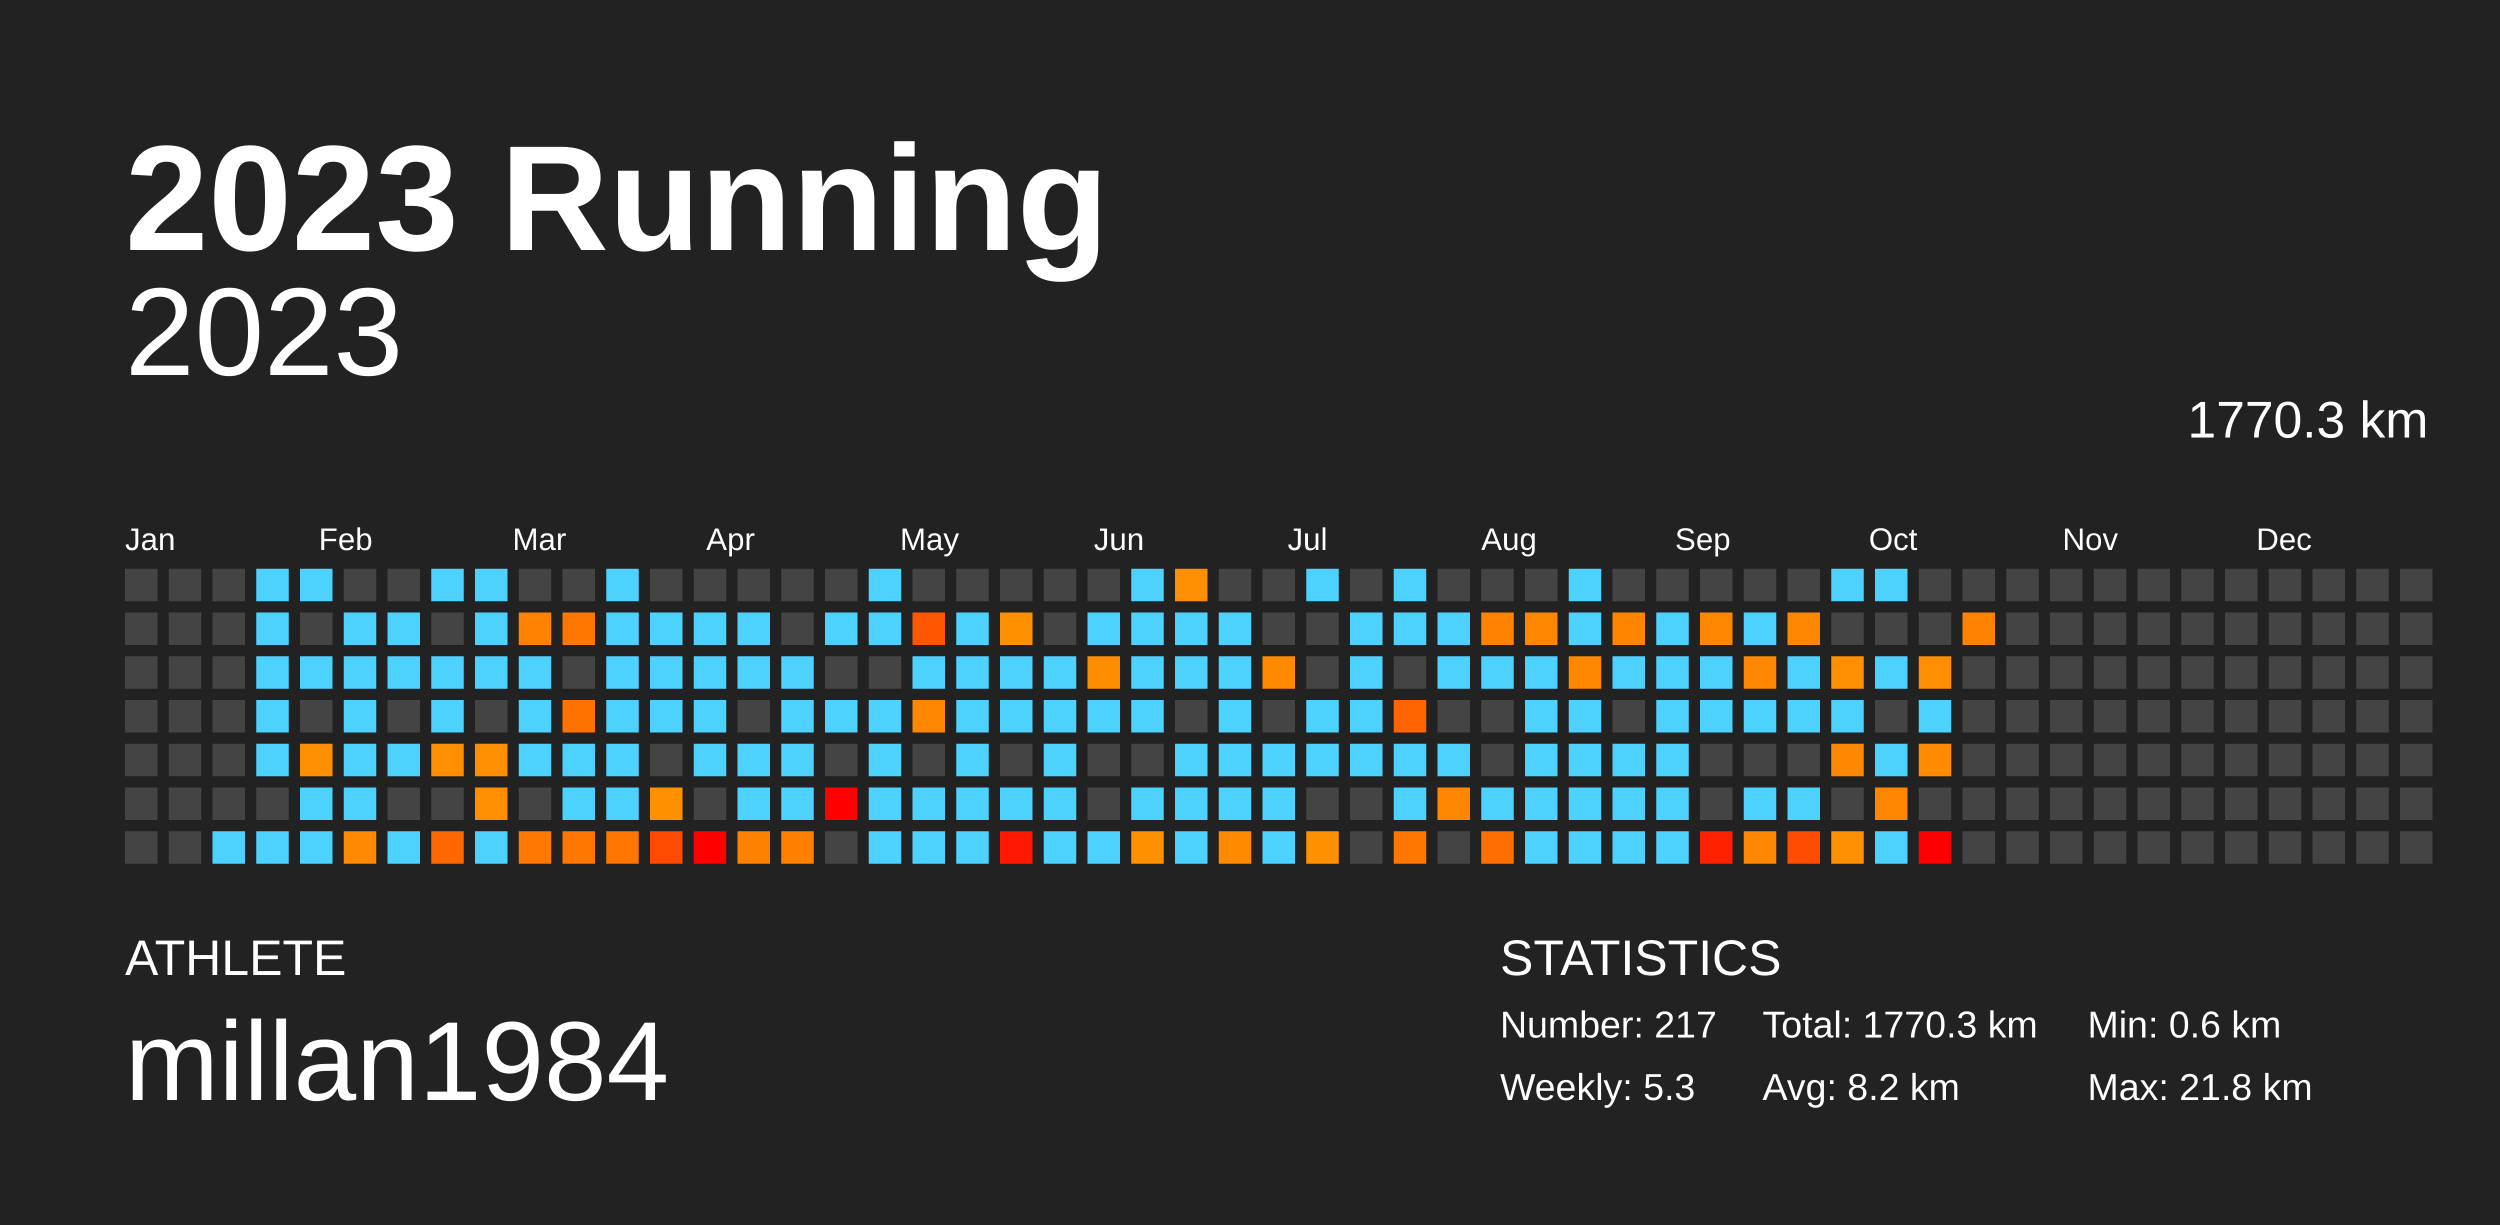
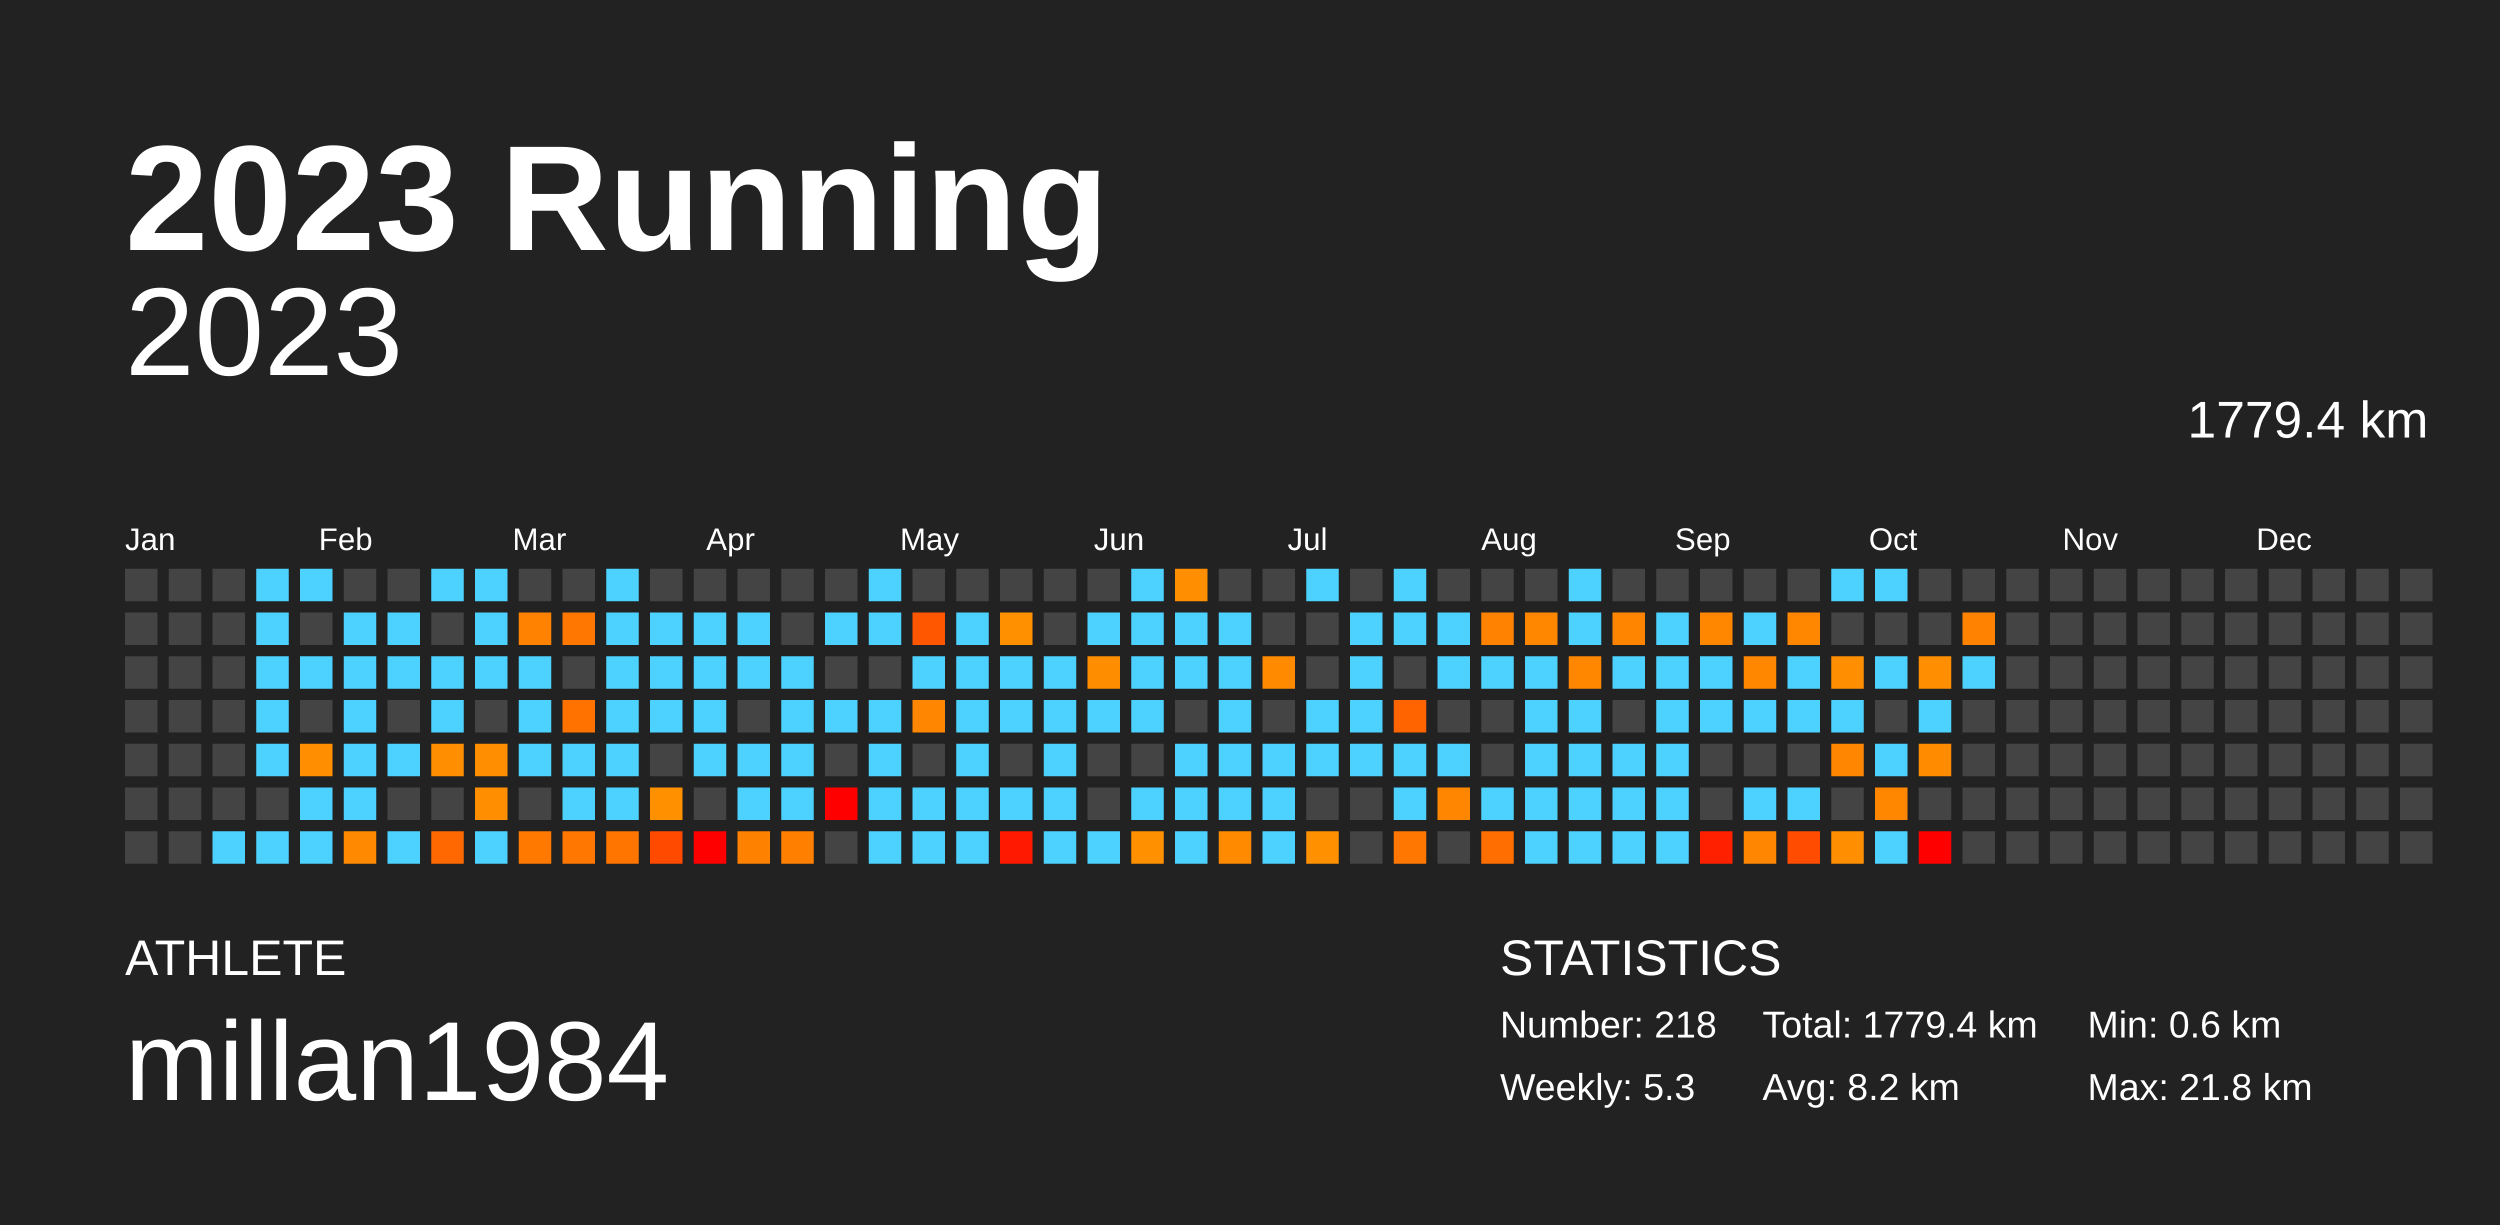
<svg xmlns="http://www.w3.org/2000/svg" baseProfile="full" height="98mm" version="1.1" viewBox="0,0,200,98" width="200mm">
  <defs />
  <rect fill="#222222" height="98" width="200" x="0" y="0" />
  <text fill="#FFFFFF" style="font-size:12px; font-family:Arial; font-weight:bold;" x="10" y="20">2023 Running</text>
  <text fill="#FFFFFF" style="font-size:4px; font-family:Arial" x="10" y="78">ATHLETE</text>
  <text fill="#FFFFFF" style="font-size:9px; font-family:Arial" x="10" y="88">millan1984</text>
  <text fill="#FFFFFF" style="font-size:4px; font-family:Arial" x="120" y="78">STATISTICS</text>
-   <text fill="#FFFFFF" style="font-size:3px; font-family:Arial" x="120" y="83">Number: 217</text>
+   <text fill="#FFFFFF" style="font-size:3px; font-family:Arial" x="120" y="83">Number: 218</text>
  <text fill="#FFFFFF" style="font-size:3px; font-family:Arial" x="120" y="88">Weekly: 5.3</text>
-   <text fill="#FFFFFF" style="font-size:3px; font-family:Arial" x="141" y="83">Total: 1770.3 km</text>
+   <text fill="#FFFFFF" style="font-size:3px; font-family:Arial" x="141" y="83">Total: 1779.4 km</text>
  <text fill="#FFFFFF" style="font-size:3px; font-family:Arial" x="141" y="88">Avg: 8.2 km</text>
  <text fill="#FFFFFF" style="font-size:3px; font-family:Arial" x="167" y="83">Min: 0.6 km</text>
  <text fill="#FFFFFF" style="font-size:3px; font-family:Arial" x="167" y="88">Max: 21.8 km</text>
  <text alignment-baseline="hanging" fill="#FFFFFF" style="font-size:10.0px; font-family:Arial;" x="10" y="30">2023</text>
-   <text alignment-baseline="hanging" fill="#FFFFFF" style="font-size:4.125px; font-family:Arial;" x="175" y="35">1770.3 km</text>
+   <text alignment-baseline="hanging" fill="#FFFFFF" style="font-size:4.125px; font-family:Arial;" x="175" y="35">1779.4 km</text>
  <text fill="#FFFFFF" style="font-size:2.5px; font-family:Arial" x="10.0" y="44">Jan</text>
  <text fill="#FFFFFF" style="font-size:2.5px; font-family:Arial" x="25.5" y="44">Feb</text>
  <text fill="#FFFFFF" style="font-size:2.5px; font-family:Arial" x="41.0" y="44">Mar</text>
  <text fill="#FFFFFF" style="font-size:2.5px; font-family:Arial" x="56.5" y="44">Apr</text>
  <text fill="#FFFFFF" style="font-size:2.5px; font-family:Arial" x="72.0" y="44">May</text>
  <text fill="#FFFFFF" style="font-size:2.5px; font-family:Arial" x="87.5" y="44">Jun</text>
  <text fill="#FFFFFF" style="font-size:2.5px; font-family:Arial" x="103.0" y="44">Jul</text>
  <text fill="#FFFFFF" style="font-size:2.5px; font-family:Arial" x="118.5" y="44">Aug</text>
  <text fill="#FFFFFF" style="font-size:2.5px; font-family:Arial" x="134.0" y="44">Sep</text>
  <text fill="#FFFFFF" style="font-size:2.5px; font-family:Arial" x="149.5" y="44">Oct</text>
  <text fill="#FFFFFF" style="font-size:2.5px; font-family:Arial" x="165.0" y="44">Nov</text>
  <text fill="#FFFFFF" style="font-size:2.5px; font-family:Arial" x="180.5" y="44">Dec</text>
  <rect fill="#444444" height="2.6" width="2.6" x="10.0" y="45.5" />
  <rect fill="#444444" height="2.6" width="2.6" x="10.0" y="49.0" />
  <rect fill="#444444" height="2.6" width="2.6" x="10.0" y="52.5" />
  <rect fill="#444444" height="2.6" width="2.6" x="10.0" y="56.0" />
  <rect fill="#444444" height="2.6" width="2.6" x="10.0" y="59.5" />
  <rect fill="#444444" height="2.6" width="2.6" x="10.0" y="63.0" />
  <rect fill="#444444" height="2.6" width="2.6" x="10.0" y="66.5" />
  <rect fill="#444444" height="2.6" width="2.6" x="13.5" y="45.5" />
  <rect fill="#444444" height="2.6" width="2.6" x="13.5" y="49.0" />
  <rect fill="#444444" height="2.6" width="2.6" x="13.5" y="52.5" />
  <rect fill="#444444" height="2.6" width="2.6" x="13.5" y="56.0" />
  <rect fill="#444444" height="2.6" width="2.6" x="13.5" y="59.5" />
  <rect fill="#444444" height="2.6" width="2.6" x="13.5" y="63.0" />
  <rect fill="#444444" height="2.6" width="2.6" x="13.5" y="66.5" />
  <rect fill="#444444" height="2.6" width="2.6" x="17.0" y="45.5" />
  <rect fill="#444444" height="2.6" width="2.6" x="17.0" y="49.0" />
  <rect fill="#444444" height="2.6" width="2.6" x="17.0" y="52.5" />
  <rect fill="#444444" height="2.6" width="2.6" x="17.0" y="56.0" />
  <rect fill="#444444" height="2.6" width="2.6" x="17.0" y="59.5" />
  <rect fill="#444444" height="2.6" width="2.6" x="17.0" y="63.0" />
  <rect fill="#4dd2ff" height="2.6" width="2.6" x="17.0" y="66.5" />
  <rect fill="#4dd2ff" height="2.6" width="2.6" x="20.5" y="45.5" />
  <rect fill="#4dd2ff" height="2.6" width="2.6" x="20.5" y="49.0" />
  <rect fill="#4dd2ff" height="2.6" width="2.6" x="20.5" y="52.5" />
  <rect fill="#4dd2ff" height="2.6" width="2.6" x="20.5" y="56.0" />
  <rect fill="#4dd2ff" height="2.6" width="2.6" x="20.5" y="59.5" />
  <rect fill="#444444" height="2.6" width="2.6" x="20.5" y="63.0" />
  <rect fill="#4dd2ff" height="2.6" width="2.6" x="20.5" y="66.5" />
  <rect fill="#4dd2ff" height="2.6" width="2.6" x="24.0" y="45.5" />
  <rect fill="#444444" height="2.6" width="2.6" x="24.0" y="49.0" />
  <rect fill="#4dd2ff" height="2.6" width="2.6" x="24.0" y="52.5" />
  <rect fill="#444444" height="2.6" width="2.6" x="24.0" y="56.0" />
  <rect fill="#ff8f00" height="2.6" width="2.6" x="24.0" y="59.5" />
  <rect fill="#4dd2ff" height="2.6" width="2.6" x="24.0" y="63.0" />
  <rect fill="#4dd2ff" height="2.6" width="2.6" x="24.0" y="66.5" />
  <rect fill="#444444" height="2.6" width="2.6" x="27.5" y="45.5" />
  <rect fill="#4dd2ff" height="2.6" width="2.6" x="27.5" y="49.0" />
  <rect fill="#4dd2ff" height="2.6" width="2.6" x="27.5" y="52.5" />
  <rect fill="#4dd2ff" height="2.6" width="2.6" x="27.5" y="56.0" />
  <rect fill="#4dd2ff" height="2.6" width="2.6" x="27.5" y="59.5" />
  <rect fill="#4dd2ff" height="2.6" width="2.6" x="27.5" y="63.0" />
  <rect fill="#ff8900" height="2.6" width="2.6" x="27.5" y="66.5" />
  <rect fill="#444444" height="2.6" width="2.6" x="31.0" y="45.5" />
  <rect fill="#4dd2ff" height="2.6" width="2.6" x="31.0" y="49.0" />
  <rect fill="#4dd2ff" height="2.6" width="2.6" x="31.0" y="52.5" />
  <rect fill="#444444" height="2.6" width="2.6" x="31.0" y="56.0" />
  <rect fill="#4dd2ff" height="2.6" width="2.6" x="31.0" y="59.5" />
  <rect fill="#444444" height="2.6" width="2.6" x="31.0" y="63.0" />
  <rect fill="#4dd2ff" height="2.6" width="2.6" x="31.0" y="66.5" />
  <rect fill="#4dd2ff" height="2.6" width="2.6" x="34.5" y="45.5" />
  <rect fill="#444444" height="2.6" width="2.6" x="34.5" y="49.0" />
  <rect fill="#4dd2ff" height="2.6" width="2.6" x="34.5" y="52.5" />
  <rect fill="#4dd2ff" height="2.6" width="2.6" x="34.5" y="56.0" />
  <rect fill="#ff8e00" height="2.6" width="2.6" x="34.5" y="59.5" />
  <rect fill="#444444" height="2.6" width="2.6" x="34.5" y="63.0" />
  <rect fill="#ff6700" height="2.6" width="2.6" x="34.5" y="66.5" />
  <rect fill="#4dd2ff" height="2.6" width="2.6" x="38.0" y="45.5" />
  <rect fill="#4dd2ff" height="2.6" width="2.6" x="38.0" y="49.0" />
  <rect fill="#4dd2ff" height="2.6" width="2.6" x="38.0" y="52.5" />
  <rect fill="#444444" height="2.6" width="2.6" x="38.0" y="56.0" />
  <rect fill="#ff8f00" height="2.6" width="2.6" x="38.0" y="59.5" />
  <rect fill="#ff8f00" height="2.6" width="2.6" x="38.0" y="63.0" />
  <rect fill="#4dd2ff" height="2.6" width="2.6" x="38.0" y="66.5" />
  <rect fill="#444444" height="2.6" width="2.6" x="41.5" y="45.5" />
  <rect fill="#ff8200" height="2.6" width="2.6" x="41.5" y="49.0" />
  <rect fill="#4dd2ff" height="2.6" width="2.6" x="41.5" y="52.5" />
  <rect fill="#4dd2ff" height="2.6" width="2.6" x="41.5" y="56.0" />
  <rect fill="#4dd2ff" height="2.6" width="2.6" x="41.5" y="59.5" />
  <rect fill="#444444" height="2.6" width="2.6" x="41.5" y="63.0" />
  <rect fill="#ff7800" height="2.6" width="2.6" x="41.5" y="66.5" />
  <rect fill="#444444" height="2.6" width="2.6" x="45.0" y="45.5" />
  <rect fill="#ff7700" height="2.6" width="2.6" x="45.0" y="49.0" />
  <rect fill="#444444" height="2.6" width="2.6" x="45.0" y="52.5" />
  <rect fill="#ff7200" height="2.6" width="2.6" x="45.0" y="56.0" />
  <rect fill="#4dd2ff" height="2.6" width="2.6" x="45.0" y="59.5" />
  <rect fill="#4dd2ff" height="2.6" width="2.6" x="45.0" y="63.0" />
  <rect fill="#ff7700" height="2.6" width="2.6" x="45.0" y="66.5" />
  <rect fill="#4dd2ff" height="2.6" width="2.6" x="48.5" y="45.5" />
  <rect fill="#4dd2ff" height="2.6" width="2.6" x="48.5" y="49.0" />
  <rect fill="#4dd2ff" height="2.6" width="2.6" x="48.5" y="52.5" />
  <rect fill="#4dd2ff" height="2.6" width="2.6" x="48.5" y="56.0" />
  <rect fill="#4dd2ff" height="2.6" width="2.6" x="48.5" y="59.5" />
  <rect fill="#4dd2ff" height="2.6" width="2.6" x="48.5" y="63.0" />
  <rect fill="#ff7500" height="2.6" width="2.6" x="48.5" y="66.5" />
  <rect fill="#444444" height="2.6" width="2.6" x="52.0" y="45.5" />
  <rect fill="#4dd2ff" height="2.6" width="2.6" x="52.0" y="49.0" />
  <rect fill="#4dd2ff" height="2.6" width="2.6" x="52.0" y="52.5" />
  <rect fill="#4dd2ff" height="2.6" width="2.6" x="52.0" y="56.0" />
  <rect fill="#444444" height="2.6" width="2.6" x="52.0" y="59.5" />
  <rect fill="#ff9000" height="2.6" width="2.6" x="52.0" y="63.0" />
  <rect fill="#ff4a00" height="2.6" width="2.6" x="52.0" y="66.5" />
  <rect fill="#444444" height="2.6" width="2.6" x="55.5" y="45.5" />
  <rect fill="#4dd2ff" height="2.6" width="2.6" x="55.5" y="49.0" />
  <rect fill="#4dd2ff" height="2.6" width="2.6" x="55.5" y="52.5" />
  <rect fill="#4dd2ff" height="2.6" width="2.6" x="55.5" y="56.0" />
  <rect fill="#4dd2ff" height="2.6" width="2.6" x="55.5" y="59.5" />
  <rect fill="#444444" height="2.6" width="2.6" x="55.5" y="63.0" />
  <rect fill="red" height="2.6" width="2.6" x="55.5" y="66.5" />
  <rect fill="#444444" height="2.6" width="2.6" x="59.0" y="45.5" />
  <rect fill="#4dd2ff" height="2.6" width="2.6" x="59.0" y="49.0" />
  <rect fill="#4dd2ff" height="2.6" width="2.6" x="59.0" y="52.5" />
  <rect fill="#444444" height="2.6" width="2.6" x="59.0" y="56.0" />
  <rect fill="#4dd2ff" height="2.6" width="2.6" x="59.0" y="59.5" />
  <rect fill="#4dd2ff" height="2.6" width="2.6" x="59.0" y="63.0" />
  <rect fill="#ff8100" height="2.6" width="2.6" x="59.0" y="66.5" />
  <rect fill="#444444" height="2.6" width="2.6" x="62.5" y="45.5" />
  <rect fill="#444444" height="2.6" width="2.6" x="62.5" y="49.0" />
  <rect fill="#4dd2ff" height="2.6" width="2.6" x="62.5" y="52.5" />
  <rect fill="#4dd2ff" height="2.6" width="2.6" x="62.5" y="56.0" />
  <rect fill="#4dd2ff" height="2.6" width="2.6" x="62.5" y="59.5" />
  <rect fill="#4dd2ff" height="2.6" width="2.6" x="62.5" y="63.0" />
  <rect fill="#ff7f00" height="2.6" width="2.6" x="62.5" y="66.5" />
  <rect fill="#444444" height="2.6" width="2.6" x="66.0" y="45.5" />
  <rect fill="#4dd2ff" height="2.6" width="2.6" x="66.0" y="49.0" />
  <rect fill="#444444" height="2.6" width="2.6" x="66.0" y="52.5" />
  <rect fill="#4dd2ff" height="2.6" width="2.6" x="66.0" y="56.0" />
  <rect fill="#444444" height="2.6" width="2.6" x="66.0" y="59.5" />
  <rect fill="red" height="2.6" width="2.6" x="66.0" y="63.0" />
  <rect fill="#444444" height="2.6" width="2.6" x="66.0" y="66.5" />
  <rect fill="#4dd2ff" height="2.6" width="2.6" x="69.5" y="45.5" />
  <rect fill="#4dd2ff" height="2.6" width="2.6" x="69.5" y="49.0" />
  <rect fill="#444444" height="2.6" width="2.6" x="69.5" y="52.5" />
  <rect fill="#4dd2ff" height="2.6" width="2.6" x="69.5" y="56.0" />
  <rect fill="#4dd2ff" height="2.6" width="2.6" x="69.5" y="59.5" />
  <rect fill="#4dd2ff" height="2.6" width="2.6" x="69.5" y="63.0" />
  <rect fill="#4dd2ff" height="2.6" width="2.6" x="69.5" y="66.5" />
  <rect fill="#444444" height="2.6" width="2.6" x="73.0" y="45.5" />
  <rect fill="#ff5700" height="2.6" width="2.6" x="73.0" y="49.0" />
  <rect fill="#4dd2ff" height="2.6" width="2.6" x="73.0" y="52.5" />
  <rect fill="#ff8600" height="2.6" width="2.6" x="73.0" y="56.0" />
  <rect fill="#444444" height="2.6" width="2.6" x="73.0" y="59.5" />
  <rect fill="#4dd2ff" height="2.6" width="2.6" x="73.0" y="63.0" />
  <rect fill="#4dd2ff" height="2.6" width="2.6" x="73.0" y="66.5" />
  <rect fill="#444444" height="2.6" width="2.6" x="76.5" y="45.5" />
  <rect fill="#4dd2ff" height="2.6" width="2.6" x="76.5" y="49.0" />
  <rect fill="#4dd2ff" height="2.6" width="2.6" x="76.5" y="52.5" />
  <rect fill="#4dd2ff" height="2.6" width="2.6" x="76.5" y="56.0" />
  <rect fill="#4dd2ff" height="2.6" width="2.6" x="76.5" y="59.5" />
  <rect fill="#4dd2ff" height="2.6" width="2.6" x="76.5" y="63.0" />
  <rect fill="#4dd2ff" height="2.6" width="2.6" x="76.5" y="66.5" />
  <rect fill="#444444" height="2.6" width="2.6" x="80.0" y="45.5" />
  <rect fill="#ff9000" height="2.6" width="2.6" x="80.0" y="49.0" />
  <rect fill="#4dd2ff" height="2.6" width="2.6" x="80.0" y="52.5" />
  <rect fill="#4dd2ff" height="2.6" width="2.6" x="80.0" y="56.0" />
  <rect fill="#444444" height="2.6" width="2.6" x="80.0" y="59.5" />
  <rect fill="#4dd2ff" height="2.6" width="2.6" x="80.0" y="63.0" />
  <rect fill="#ff1900" height="2.6" width="2.6" x="80.0" y="66.5" />
  <rect fill="#444444" height="2.6" width="2.6" x="83.5" y="45.5" />
  <rect fill="#444444" height="2.6" width="2.6" x="83.5" y="49.0" />
  <rect fill="#4dd2ff" height="2.6" width="2.6" x="83.5" y="52.5" />
  <rect fill="#4dd2ff" height="2.6" width="2.6" x="83.5" y="56.0" />
  <rect fill="#4dd2ff" height="2.6" width="2.6" x="83.5" y="59.5" />
  <rect fill="#4dd2ff" height="2.6" width="2.6" x="83.5" y="63.0" />
  <rect fill="#4dd2ff" height="2.6" width="2.6" x="83.5" y="66.5" />
  <rect fill="#444444" height="2.6" width="2.6" x="87.0" y="45.5" />
  <rect fill="#4dd2ff" height="2.6" width="2.6" x="87.0" y="49.0" />
  <rect fill="#ff8d00" height="2.6" width="2.6" x="87.0" y="52.5" />
  <rect fill="#4dd2ff" height="2.6" width="2.6" x="87.0" y="56.0" />
  <rect fill="#444444" height="2.6" width="2.6" x="87.0" y="59.5" />
  <rect fill="#444444" height="2.6" width="2.6" x="87.0" y="63.0" />
  <rect fill="#4dd2ff" height="2.6" width="2.6" x="87.0" y="66.5" />
  <rect fill="#4dd2ff" height="2.6" width="2.6" x="90.5" y="45.5" />
  <rect fill="#4dd2ff" height="2.6" width="2.6" x="90.5" y="49.0" />
  <rect fill="#4dd2ff" height="2.6" width="2.6" x="90.5" y="52.5" />
  <rect fill="#4dd2ff" height="2.6" width="2.6" x="90.5" y="56.0" />
  <rect fill="#444444" height="2.6" width="2.6" x="90.5" y="59.5" />
  <rect fill="#4dd2ff" height="2.6" width="2.6" x="90.5" y="63.0" />
  <rect fill="#ff9000" height="2.6" width="2.6" x="90.5" y="66.5" />
  <rect fill="#ff8e00" height="2.6" width="2.6" x="94.0" y="45.5" />
  <rect fill="#4dd2ff" height="2.6" width="2.6" x="94.0" y="49.0" />
  <rect fill="#4dd2ff" height="2.6" width="2.6" x="94.0" y="52.5" />
  <rect fill="#444444" height="2.6" width="2.6" x="94.0" y="56.0" />
  <rect fill="#4dd2ff" height="2.6" width="2.6" x="94.0" y="59.5" />
  <rect fill="#4dd2ff" height="2.6" width="2.6" x="94.0" y="63.0" />
  <rect fill="#4dd2ff" height="2.6" width="2.6" x="94.0" y="66.5" />
  <rect fill="#444444" height="2.6" width="2.6" x="97.5" y="45.5" />
  <rect fill="#4dd2ff" height="2.6" width="2.6" x="97.5" y="49.0" />
  <rect fill="#4dd2ff" height="2.6" width="2.6" x="97.5" y="52.5" />
  <rect fill="#4dd2ff" height="2.6" width="2.6" x="97.5" y="56.0" />
  <rect fill="#4dd2ff" height="2.6" width="2.6" x="97.5" y="59.5" />
  <rect fill="#4dd2ff" height="2.6" width="2.6" x="97.5" y="63.0" />
  <rect fill="#ff8a00" height="2.6" width="2.6" x="97.5" y="66.5" />
  <rect fill="#444444" height="2.6" width="2.6" x="101.0" y="45.5" />
  <rect fill="#444444" height="2.6" width="2.6" x="101.0" y="49.0" />
  <rect fill="#ff8a00" height="2.6" width="2.6" x="101.0" y="52.5" />
  <rect fill="#444444" height="2.6" width="2.6" x="101.0" y="56.0" />
  <rect fill="#4dd2ff" height="2.6" width="2.6" x="101.0" y="59.5" />
  <rect fill="#4dd2ff" height="2.6" width="2.6" x="101.0" y="63.0" />
  <rect fill="#4dd2ff" height="2.6" width="2.6" x="101.0" y="66.5" />
  <rect fill="#4dd2ff" height="2.6" width="2.6" x="104.5" y="45.5" />
  <rect fill="#444444" height="2.6" width="2.6" x="104.5" y="49.0" />
  <rect fill="#444444" height="2.6" width="2.6" x="104.5" y="52.5" />
  <rect fill="#4dd2ff" height="2.6" width="2.6" x="104.5" y="56.0" />
  <rect fill="#4dd2ff" height="2.6" width="2.6" x="104.5" y="59.5" />
  <rect fill="#444444" height="2.6" width="2.6" x="104.5" y="63.0" />
  <rect fill="#ff9000" height="2.6" width="2.6" x="104.5" y="66.5" />
  <rect fill="#444444" height="2.6" width="2.6" x="108.0" y="45.5" />
  <rect fill="#4dd2ff" height="2.6" width="2.6" x="108.0" y="49.0" />
  <rect fill="#4dd2ff" height="2.6" width="2.6" x="108.0" y="52.5" />
  <rect fill="#4dd2ff" height="2.6" width="2.6" x="108.0" y="56.0" />
  <rect fill="#4dd2ff" height="2.6" width="2.6" x="108.0" y="59.5" />
  <rect fill="#444444" height="2.6" width="2.6" x="108.0" y="63.0" />
  <rect fill="#444444" height="2.6" width="2.6" x="108.0" y="66.5" />
  <rect fill="#4dd2ff" height="2.6" width="2.6" x="111.5" y="45.5" />
  <rect fill="#4dd2ff" height="2.6" width="2.6" x="111.5" y="49.0" />
  <rect fill="#444444" height="2.6" width="2.6" x="111.5" y="52.5" />
  <rect fill="#ff6400" height="2.6" width="2.6" x="111.5" y="56.0" />
  <rect fill="#4dd2ff" height="2.6" width="2.6" x="111.5" y="59.5" />
  <rect fill="#4dd2ff" height="2.6" width="2.6" x="111.5" y="63.0" />
  <rect fill="#ff7600" height="2.6" width="2.6" x="111.5" y="66.5" />
  <rect fill="#444444" height="2.6" width="2.6" x="115.0" y="45.5" />
  <rect fill="#4dd2ff" height="2.6" width="2.6" x="115.0" y="49.0" />
  <rect fill="#4dd2ff" height="2.6" width="2.6" x="115.0" y="52.5" />
  <rect fill="#444444" height="2.6" width="2.6" x="115.0" y="56.0" />
  <rect fill="#4dd2ff" height="2.6" width="2.6" x="115.0" y="59.5" />
  <rect fill="#ff8600" height="2.6" width="2.6" x="115.0" y="63.0" />
  <rect fill="#444444" height="2.6" width="2.6" x="115.0" y="66.5" />
  <rect fill="#444444" height="2.6" width="2.6" x="118.5" y="45.5" />
  <rect fill="#ff8300" height="2.6" width="2.6" x="118.5" y="49.0" />
  <rect fill="#4dd2ff" height="2.6" width="2.6" x="118.5" y="52.5" />
  <rect fill="#444444" height="2.6" width="2.6" x="118.5" y="56.0" />
  <rect fill="#444444" height="2.6" width="2.6" x="118.5" y="59.5" />
  <rect fill="#4dd2ff" height="2.6" width="2.6" x="118.5" y="63.0" />
  <rect fill="#ff6e00" height="2.6" width="2.6" x="118.5" y="66.5" />
  <rect fill="#444444" height="2.6" width="2.6" x="122.0" y="45.5" />
  <rect fill="#ff8700" height="2.6" width="2.6" x="122.0" y="49.0" />
  <rect fill="#4dd2ff" height="2.6" width="2.6" x="122.0" y="52.5" />
  <rect fill="#4dd2ff" height="2.6" width="2.6" x="122.0" y="56.0" />
  <rect fill="#4dd2ff" height="2.6" width="2.6" x="122.0" y="59.5" />
  <rect fill="#4dd2ff" height="2.6" width="2.6" x="122.0" y="63.0" />
  <rect fill="#4dd2ff" height="2.6" width="2.6" x="122.0" y="66.5" />
  <rect fill="#4dd2ff" height="2.6" width="2.6" x="125.5" y="45.5" />
  <rect fill="#4dd2ff" height="2.6" width="2.6" x="125.5" y="49.0" />
  <rect fill="#ff8700" height="2.6" width="2.6" x="125.5" y="52.5" />
  <rect fill="#4dd2ff" height="2.6" width="2.6" x="125.5" y="56.0" />
  <rect fill="#4dd2ff" height="2.6" width="2.6" x="125.5" y="59.5" />
  <rect fill="#4dd2ff" height="2.6" width="2.6" x="125.5" y="63.0" />
  <rect fill="#4dd2ff" height="2.6" width="2.6" x="125.5" y="66.5" />
  <rect fill="#444444" height="2.6" width="2.6" x="129.0" y="45.5" />
  <rect fill="#ff8500" height="2.6" width="2.6" x="129.0" y="49.0" />
  <rect fill="#4dd2ff" height="2.6" width="2.6" x="129.0" y="52.5" />
  <rect fill="#444444" height="2.6" width="2.6" x="129.0" y="56.0" />
  <rect fill="#4dd2ff" height="2.6" width="2.6" x="129.0" y="59.5" />
  <rect fill="#4dd2ff" height="2.6" width="2.6" x="129.0" y="63.0" />
  <rect fill="#4dd2ff" height="2.6" width="2.6" x="129.0" y="66.5" />
  <rect fill="#444444" height="2.6" width="2.6" x="132.5" y="45.5" />
  <rect fill="#4dd2ff" height="2.6" width="2.6" x="132.5" y="49.0" />
  <rect fill="#4dd2ff" height="2.6" width="2.6" x="132.5" y="52.5" />
  <rect fill="#4dd2ff" height="2.6" width="2.6" x="132.5" y="56.0" />
  <rect fill="#4dd2ff" height="2.6" width="2.6" x="132.5" y="59.5" />
  <rect fill="#4dd2ff" height="2.6" width="2.6" x="132.5" y="63.0" />
  <rect fill="#4dd2ff" height="2.6" width="2.6" x="132.5" y="66.5" />
  <rect fill="#444444" height="2.6" width="2.6" x="136.0" y="45.5" />
  <rect fill="#ff8700" height="2.6" width="2.6" x="136.0" y="49.0" />
  <rect fill="#4dd2ff" height="2.6" width="2.6" x="136.0" y="52.5" />
  <rect fill="#4dd2ff" height="2.6" width="2.6" x="136.0" y="56.0" />
  <rect fill="#444444" height="2.6" width="2.6" x="136.0" y="59.5" />
  <rect fill="#444444" height="2.6" width="2.6" x="136.0" y="63.0" />
  <rect fill="#ff2000" height="2.6" width="2.6" x="136.0" y="66.5" />
  <rect fill="#444444" height="2.6" width="2.6" x="139.5" y="45.5" />
  <rect fill="#4dd2ff" height="2.6" width="2.6" x="139.5" y="49.0" />
  <rect fill="#ff8700" height="2.6" width="2.6" x="139.5" y="52.5" />
  <rect fill="#4dd2ff" height="2.6" width="2.6" x="139.5" y="56.0" />
  <rect fill="#444444" height="2.6" width="2.6" x="139.5" y="59.5" />
  <rect fill="#4dd2ff" height="2.6" width="2.6" x="139.5" y="63.0" />
  <rect fill="#ff8600" height="2.6" width="2.6" x="139.5" y="66.5" />
  <rect fill="#444444" height="2.6" width="2.6" x="143.0" y="45.5" />
  <rect fill="#ff8700" height="2.6" width="2.6" x="143.0" y="49.0" />
  <rect fill="#4dd2ff" height="2.6" width="2.6" x="143.0" y="52.5" />
  <rect fill="#4dd2ff" height="2.6" width="2.6" x="143.0" y="56.0" />
  <rect fill="#444444" height="2.6" width="2.6" x="143.0" y="59.5" />
  <rect fill="#4dd2ff" height="2.6" width="2.6" x="143.0" y="63.0" />
  <rect fill="#ff4c00" height="2.6" width="2.6" x="143.0" y="66.5" />
  <rect fill="#4dd2ff" height="2.6" width="2.6" x="146.5" y="45.5" />
  <rect fill="#444444" height="2.6" width="2.6" x="146.5" y="49.0" />
  <rect fill="#ff8f00" height="2.6" width="2.6" x="146.5" y="52.5" />
  <rect fill="#4dd2ff" height="2.6" width="2.6" x="146.5" y="56.0" />
  <rect fill="#ff8600" height="2.6" width="2.6" x="146.5" y="59.5" />
  <rect fill="#444444" height="2.6" width="2.6" x="146.5" y="63.0" />
  <rect fill="#ff8f00" height="2.6" width="2.6" x="146.5" y="66.5" />
  <rect fill="#4dd2ff" height="2.6" width="2.6" x="150.0" y="45.5" />
  <rect fill="#444444" height="2.6" width="2.6" x="150.0" y="49.0" />
  <rect fill="#4dd2ff" height="2.6" width="2.6" x="150.0" y="52.5" />
  <rect fill="#444444" height="2.6" width="2.6" x="150.0" y="56.0" />
  <rect fill="#4dd2ff" height="2.6" width="2.6" x="150.0" y="59.5" />
  <rect fill="#ff8700" height="2.6" width="2.6" x="150.0" y="63.0" />
  <rect fill="#4dd2ff" height="2.6" width="2.6" x="150.0" y="66.5" />
  <rect fill="#444444" height="2.6" width="2.6" x="153.5" y="45.5" />
  <rect fill="#444444" height="2.6" width="2.6" x="153.5" y="49.0" />
  <rect fill="#ff8e00" height="2.6" width="2.6" x="153.5" y="52.5" />
  <rect fill="#4dd2ff" height="2.6" width="2.6" x="153.5" y="56.0" />
  <rect fill="#ff8b00" height="2.6" width="2.6" x="153.5" y="59.5" />
  <rect fill="#444444" height="2.6" width="2.6" x="153.5" y="63.0" />
  <rect fill="red" height="2.6" width="2.6" x="153.5" y="66.5" />
  <rect fill="#444444" height="2.6" width="2.6" x="157.0" y="45.5" />
  <rect fill="#ff8300" height="2.6" width="2.6" x="157.0" y="49.0" />
-   <rect fill="#444444" height="2.6" width="2.6" x="157.0" y="52.5" />
+   <rect fill="#4dd2ff" height="2.6" width="2.6" x="157.0" y="52.5" />
  <rect fill="#444444" height="2.6" width="2.6" x="157.0" y="56.0" />
  <rect fill="#444444" height="2.6" width="2.6" x="157.0" y="59.5" />
  <rect fill="#444444" height="2.6" width="2.6" x="157.0" y="63.0" />
  <rect fill="#444444" height="2.6" width="2.6" x="157.0" y="66.5" />
  <rect fill="#444444" height="2.6" width="2.6" x="160.5" y="45.5" />
  <rect fill="#444444" height="2.6" width="2.6" x="160.5" y="49.0" />
  <rect fill="#444444" height="2.6" width="2.6" x="160.5" y="52.5" />
  <rect fill="#444444" height="2.6" width="2.6" x="160.5" y="56.0" />
  <rect fill="#444444" height="2.6" width="2.6" x="160.5" y="59.5" />
  <rect fill="#444444" height="2.6" width="2.6" x="160.5" y="63.0" />
  <rect fill="#444444" height="2.6" width="2.6" x="160.5" y="66.5" />
  <rect fill="#444444" height="2.6" width="2.6" x="164.0" y="45.5" />
  <rect fill="#444444" height="2.6" width="2.6" x="164.0" y="49.0" />
  <rect fill="#444444" height="2.6" width="2.6" x="164.0" y="52.5" />
  <rect fill="#444444" height="2.6" width="2.6" x="164.0" y="56.0" />
  <rect fill="#444444" height="2.6" width="2.6" x="164.0" y="59.5" />
  <rect fill="#444444" height="2.6" width="2.6" x="164.0" y="63.0" />
  <rect fill="#444444" height="2.6" width="2.6" x="164.0" y="66.5" />
  <rect fill="#444444" height="2.6" width="2.6" x="167.5" y="45.5" />
  <rect fill="#444444" height="2.6" width="2.6" x="167.5" y="49.0" />
  <rect fill="#444444" height="2.6" width="2.6" x="167.5" y="52.5" />
  <rect fill="#444444" height="2.6" width="2.6" x="167.5" y="56.0" />
  <rect fill="#444444" height="2.6" width="2.6" x="167.5" y="59.5" />
  <rect fill="#444444" height="2.6" width="2.6" x="167.5" y="63.0" />
  <rect fill="#444444" height="2.6" width="2.6" x="167.5" y="66.5" />
  <rect fill="#444444" height="2.6" width="2.6" x="171.0" y="45.5" />
  <rect fill="#444444" height="2.6" width="2.6" x="171.0" y="49.0" />
  <rect fill="#444444" height="2.6" width="2.6" x="171.0" y="52.5" />
  <rect fill="#444444" height="2.6" width="2.6" x="171.0" y="56.0" />
  <rect fill="#444444" height="2.6" width="2.6" x="171.0" y="59.5" />
  <rect fill="#444444" height="2.6" width="2.6" x="171.0" y="63.0" />
  <rect fill="#444444" height="2.6" width="2.6" x="171.0" y="66.5" />
  <rect fill="#444444" height="2.6" width="2.6" x="174.5" y="45.5" />
  <rect fill="#444444" height="2.6" width="2.6" x="174.5" y="49.0" />
  <rect fill="#444444" height="2.6" width="2.6" x="174.5" y="52.5" />
  <rect fill="#444444" height="2.6" width="2.6" x="174.5" y="56.0" />
  <rect fill="#444444" height="2.6" width="2.6" x="174.5" y="59.5" />
  <rect fill="#444444" height="2.6" width="2.6" x="174.5" y="63.0" />
  <rect fill="#444444" height="2.6" width="2.6" x="174.5" y="66.5" />
  <rect fill="#444444" height="2.6" width="2.6" x="178.0" y="45.5" />
  <rect fill="#444444" height="2.6" width="2.6" x="178.0" y="49.0" />
  <rect fill="#444444" height="2.6" width="2.6" x="178.0" y="52.5" />
  <rect fill="#444444" height="2.6" width="2.6" x="178.0" y="56.0" />
  <rect fill="#444444" height="2.6" width="2.6" x="178.0" y="59.5" />
  <rect fill="#444444" height="2.6" width="2.6" x="178.0" y="63.0" />
  <rect fill="#444444" height="2.6" width="2.6" x="178.0" y="66.5" />
  <rect fill="#444444" height="2.6" width="2.6" x="181.5" y="45.5" />
  <rect fill="#444444" height="2.6" width="2.6" x="181.5" y="49.0" />
  <rect fill="#444444" height="2.6" width="2.6" x="181.5" y="52.5" />
  <rect fill="#444444" height="2.6" width="2.6" x="181.5" y="56.0" />
  <rect fill="#444444" height="2.6" width="2.6" x="181.5" y="59.5" />
  <rect fill="#444444" height="2.6" width="2.6" x="181.5" y="63.0" />
  <rect fill="#444444" height="2.6" width="2.6" x="181.5" y="66.5" />
  <rect fill="#444444" height="2.6" width="2.6" x="185.0" y="45.5" />
  <rect fill="#444444" height="2.6" width="2.6" x="185.0" y="49.0" />
  <rect fill="#444444" height="2.6" width="2.6" x="185.0" y="52.5" />
  <rect fill="#444444" height="2.6" width="2.6" x="185.0" y="56.0" />
  <rect fill="#444444" height="2.6" width="2.6" x="185.0" y="59.5" />
  <rect fill="#444444" height="2.6" width="2.6" x="185.0" y="63.0" />
  <rect fill="#444444" height="2.6" width="2.6" x="185.0" y="66.5" />
  <rect fill="#444444" height="2.6" width="2.6" x="188.5" y="45.5" />
  <rect fill="#444444" height="2.6" width="2.6" x="188.5" y="49.0" />
  <rect fill="#444444" height="2.6" width="2.6" x="188.5" y="52.5" />
  <rect fill="#444444" height="2.6" width="2.6" x="188.5" y="56.0" />
  <rect fill="#444444" height="2.6" width="2.6" x="188.5" y="59.5" />
  <rect fill="#444444" height="2.6" width="2.6" x="188.5" y="63.0" />
  <rect fill="#444444" height="2.6" width="2.6" x="188.5" y="66.5" />
  <rect fill="#444444" height="2.6" width="2.6" x="192.0" y="45.5" />
  <rect fill="#444444" height="2.6" width="2.6" x="192.0" y="49.0" />
  <rect fill="#444444" height="2.6" width="2.6" x="192.0" y="52.5" />
  <rect fill="#444444" height="2.6" width="2.6" x="192.0" y="56.0" />
  <rect fill="#444444" height="2.6" width="2.6" x="192.0" y="59.5" />
  <rect fill="#444444" height="2.6" width="2.6" x="192.0" y="63.0" />
  <rect fill="#444444" height="2.6" width="2.6" x="192.0" y="66.5" />
</svg>
